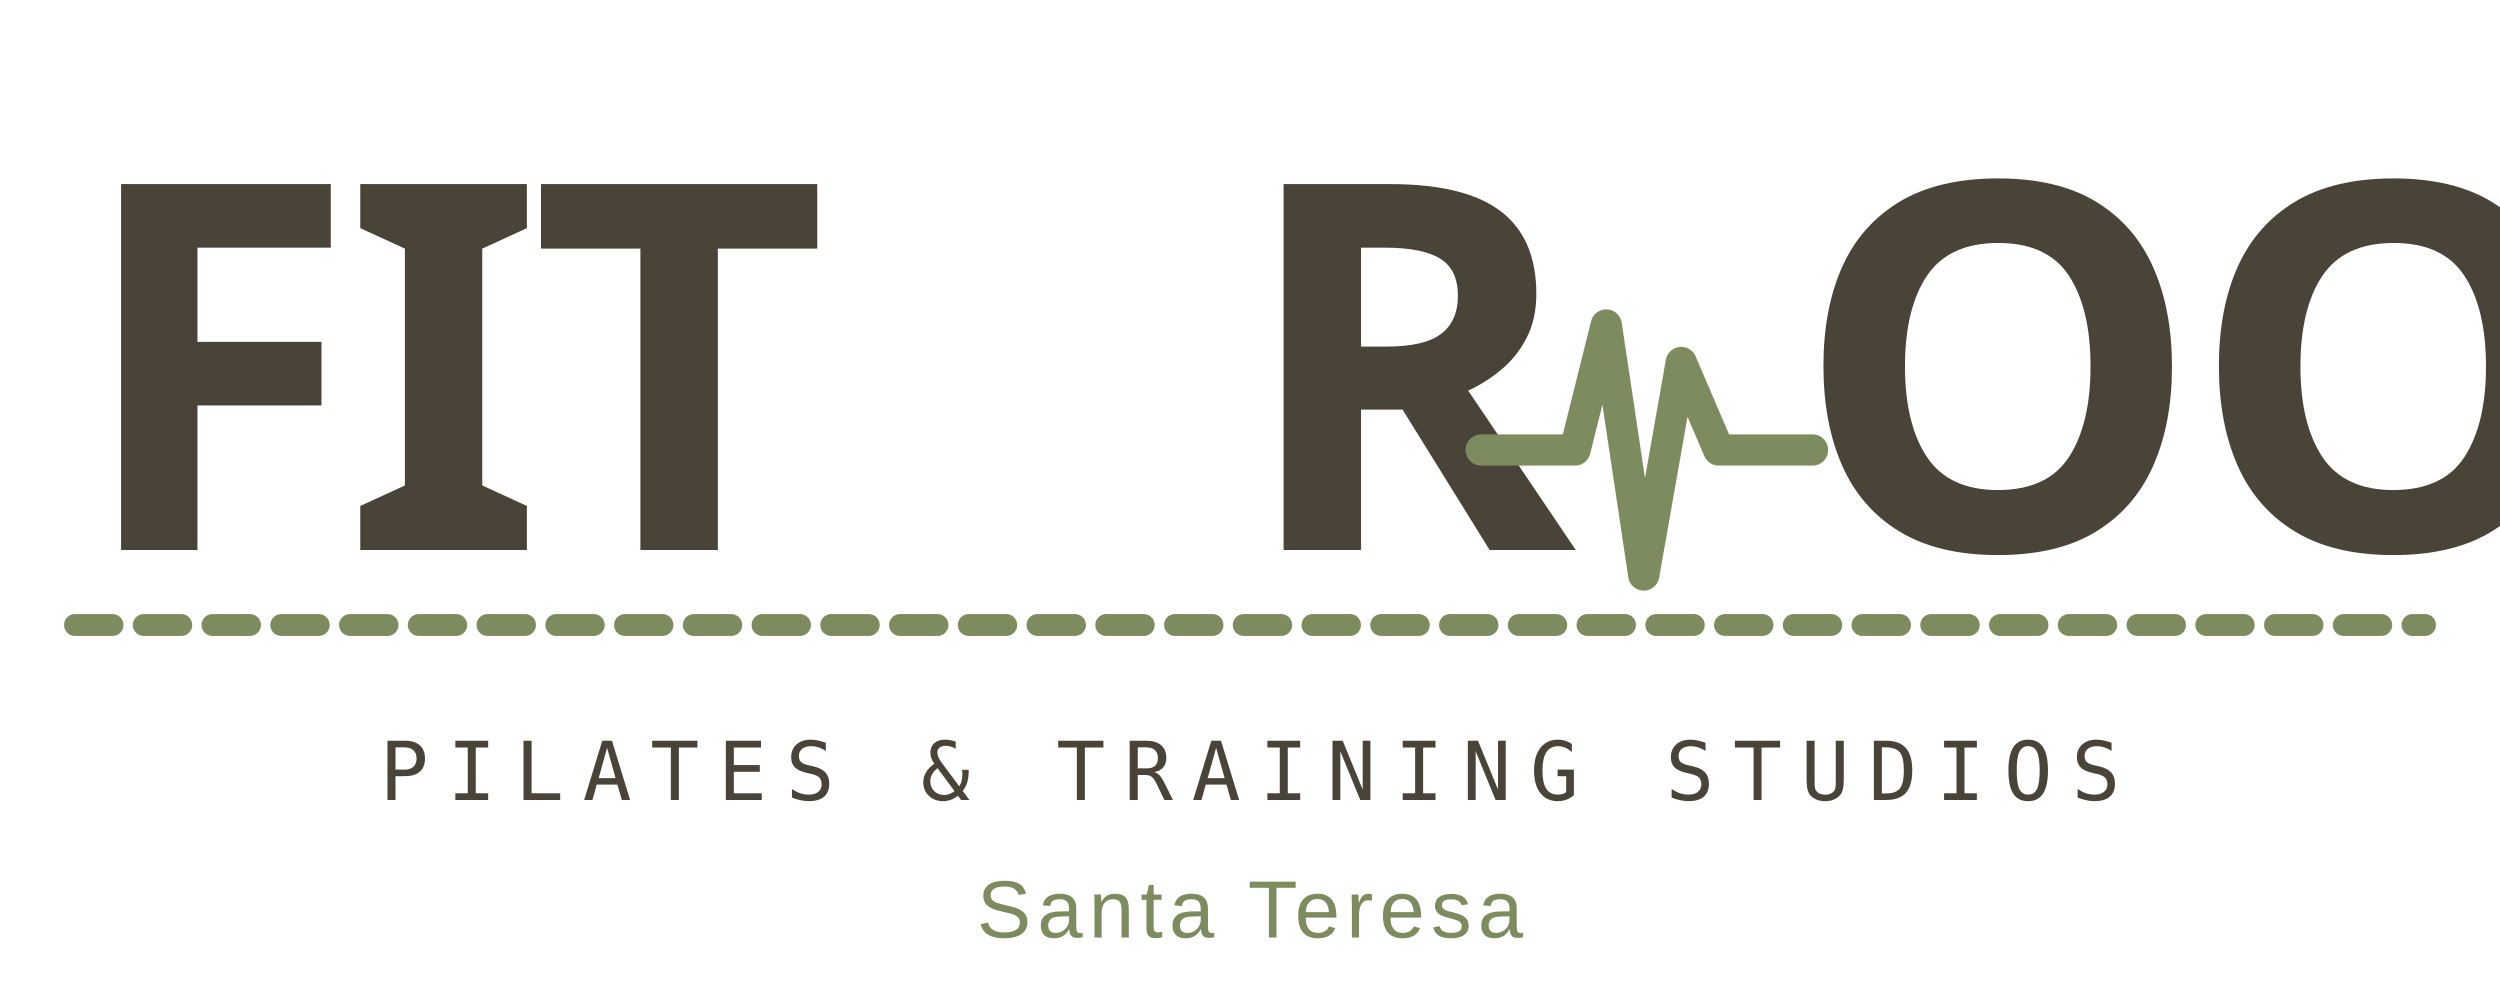
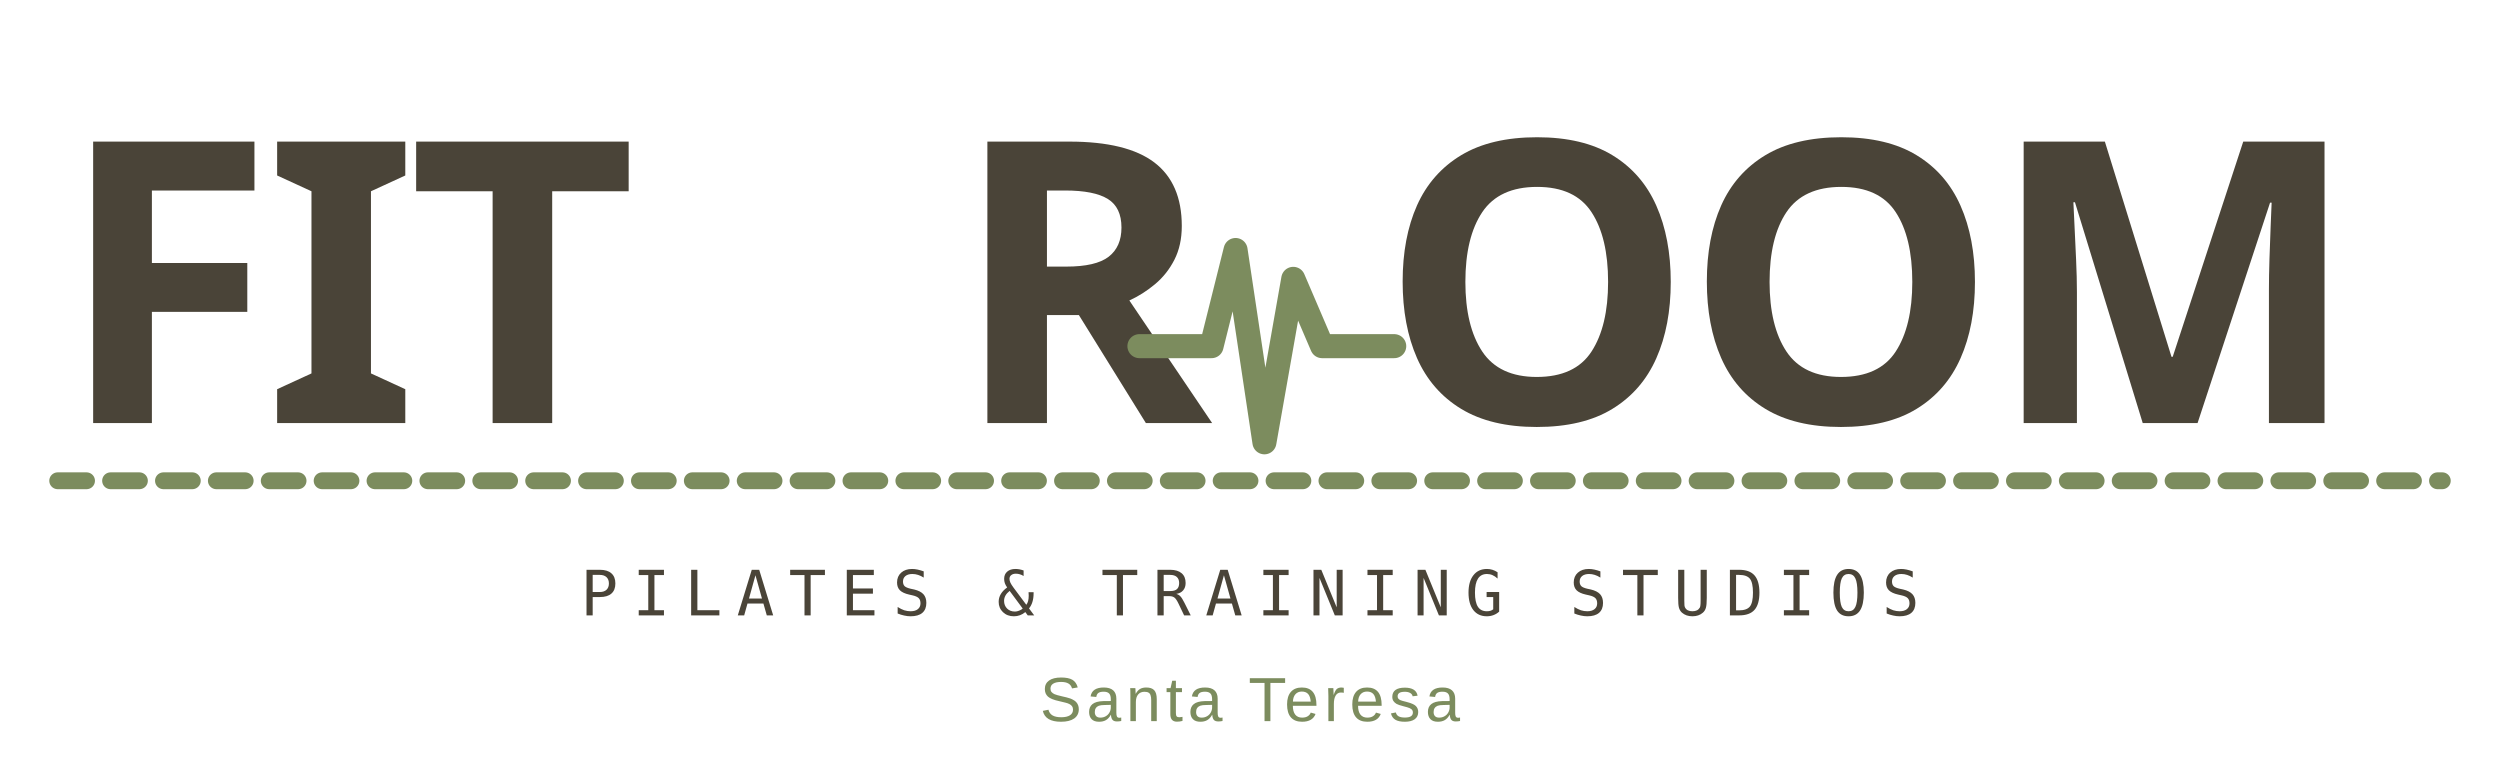
- <svg xmlns="http://www.w3.org/2000/svg" viewBox="0 0 400 160" role="img" aria-label="Fit Room Pilates &amp; Training Studios">
+ <svg xmlns="http://www.w3.org/2000/svg" viewBox="0 0 520 160" role="img" aria-label="Fit Room Pilates &amp; Training Studios">
  <text x="12" y="88" font-family="'Hanken Grotesk', Arial Black, sans-serif" font-size="82" font-weight="800" letter-spacing="-2" fill="#4A4438">FIT</text>
  <text x="198" y="88" font-family="'Hanken Grotesk', Arial Black, sans-serif" font-size="82" font-weight="800" letter-spacing="-2" fill="#4A4438">R</text>
  <polyline points="237,72 247,72 252,72 257,52 263,92 269,58 275,72 290,72" fill="none" stroke="#7C8C5E" stroke-width="5" stroke-linecap="round" stroke-linejoin="round" />
  <text x="287" y="88" font-family="'Hanken Grotesk', Arial Black, sans-serif" font-size="82" font-weight="800" letter-spacing="-2" fill="#4A4438">OOM</text>
-   <line x1="12" y1="100" x2="388" y2="100" stroke="#7C8C5E" stroke-width="3.5" stroke-dasharray="6,5" stroke-linecap="round" />
-   <text x="200" y="128" font-family="'Space Mono', monospace" font-size="13" letter-spacing="3" fill="#4A4438" text-anchor="middle" font-weight="400">PILATES &amp; TRAINING STUDIOS</text>
-   <text x="200" y="150" font-family="'Hanken Grotesk', Arial, sans-serif" font-size="13" letter-spacing="1" fill="#7C8C5E" text-anchor="middle" font-weight="400">Santa Teresa</text>
+   <line x1="12" y1="100" x2="508" y2="100" stroke="#7C8C5E" stroke-width="3.5" stroke-dasharray="6,5" stroke-linecap="round" />
+   <text x="260" y="128" font-family="'Space Mono', monospace" font-size="13" letter-spacing="3" fill="#4A4438" text-anchor="middle" font-weight="400">PILATES &amp; TRAINING STUDIOS</text>
+   <text x="260" y="150" font-family="'Hanken Grotesk', Arial, sans-serif" font-size="13" letter-spacing="1" fill="#7C8C5E" text-anchor="middle" font-weight="400">Santa Teresa</text>
</svg>
